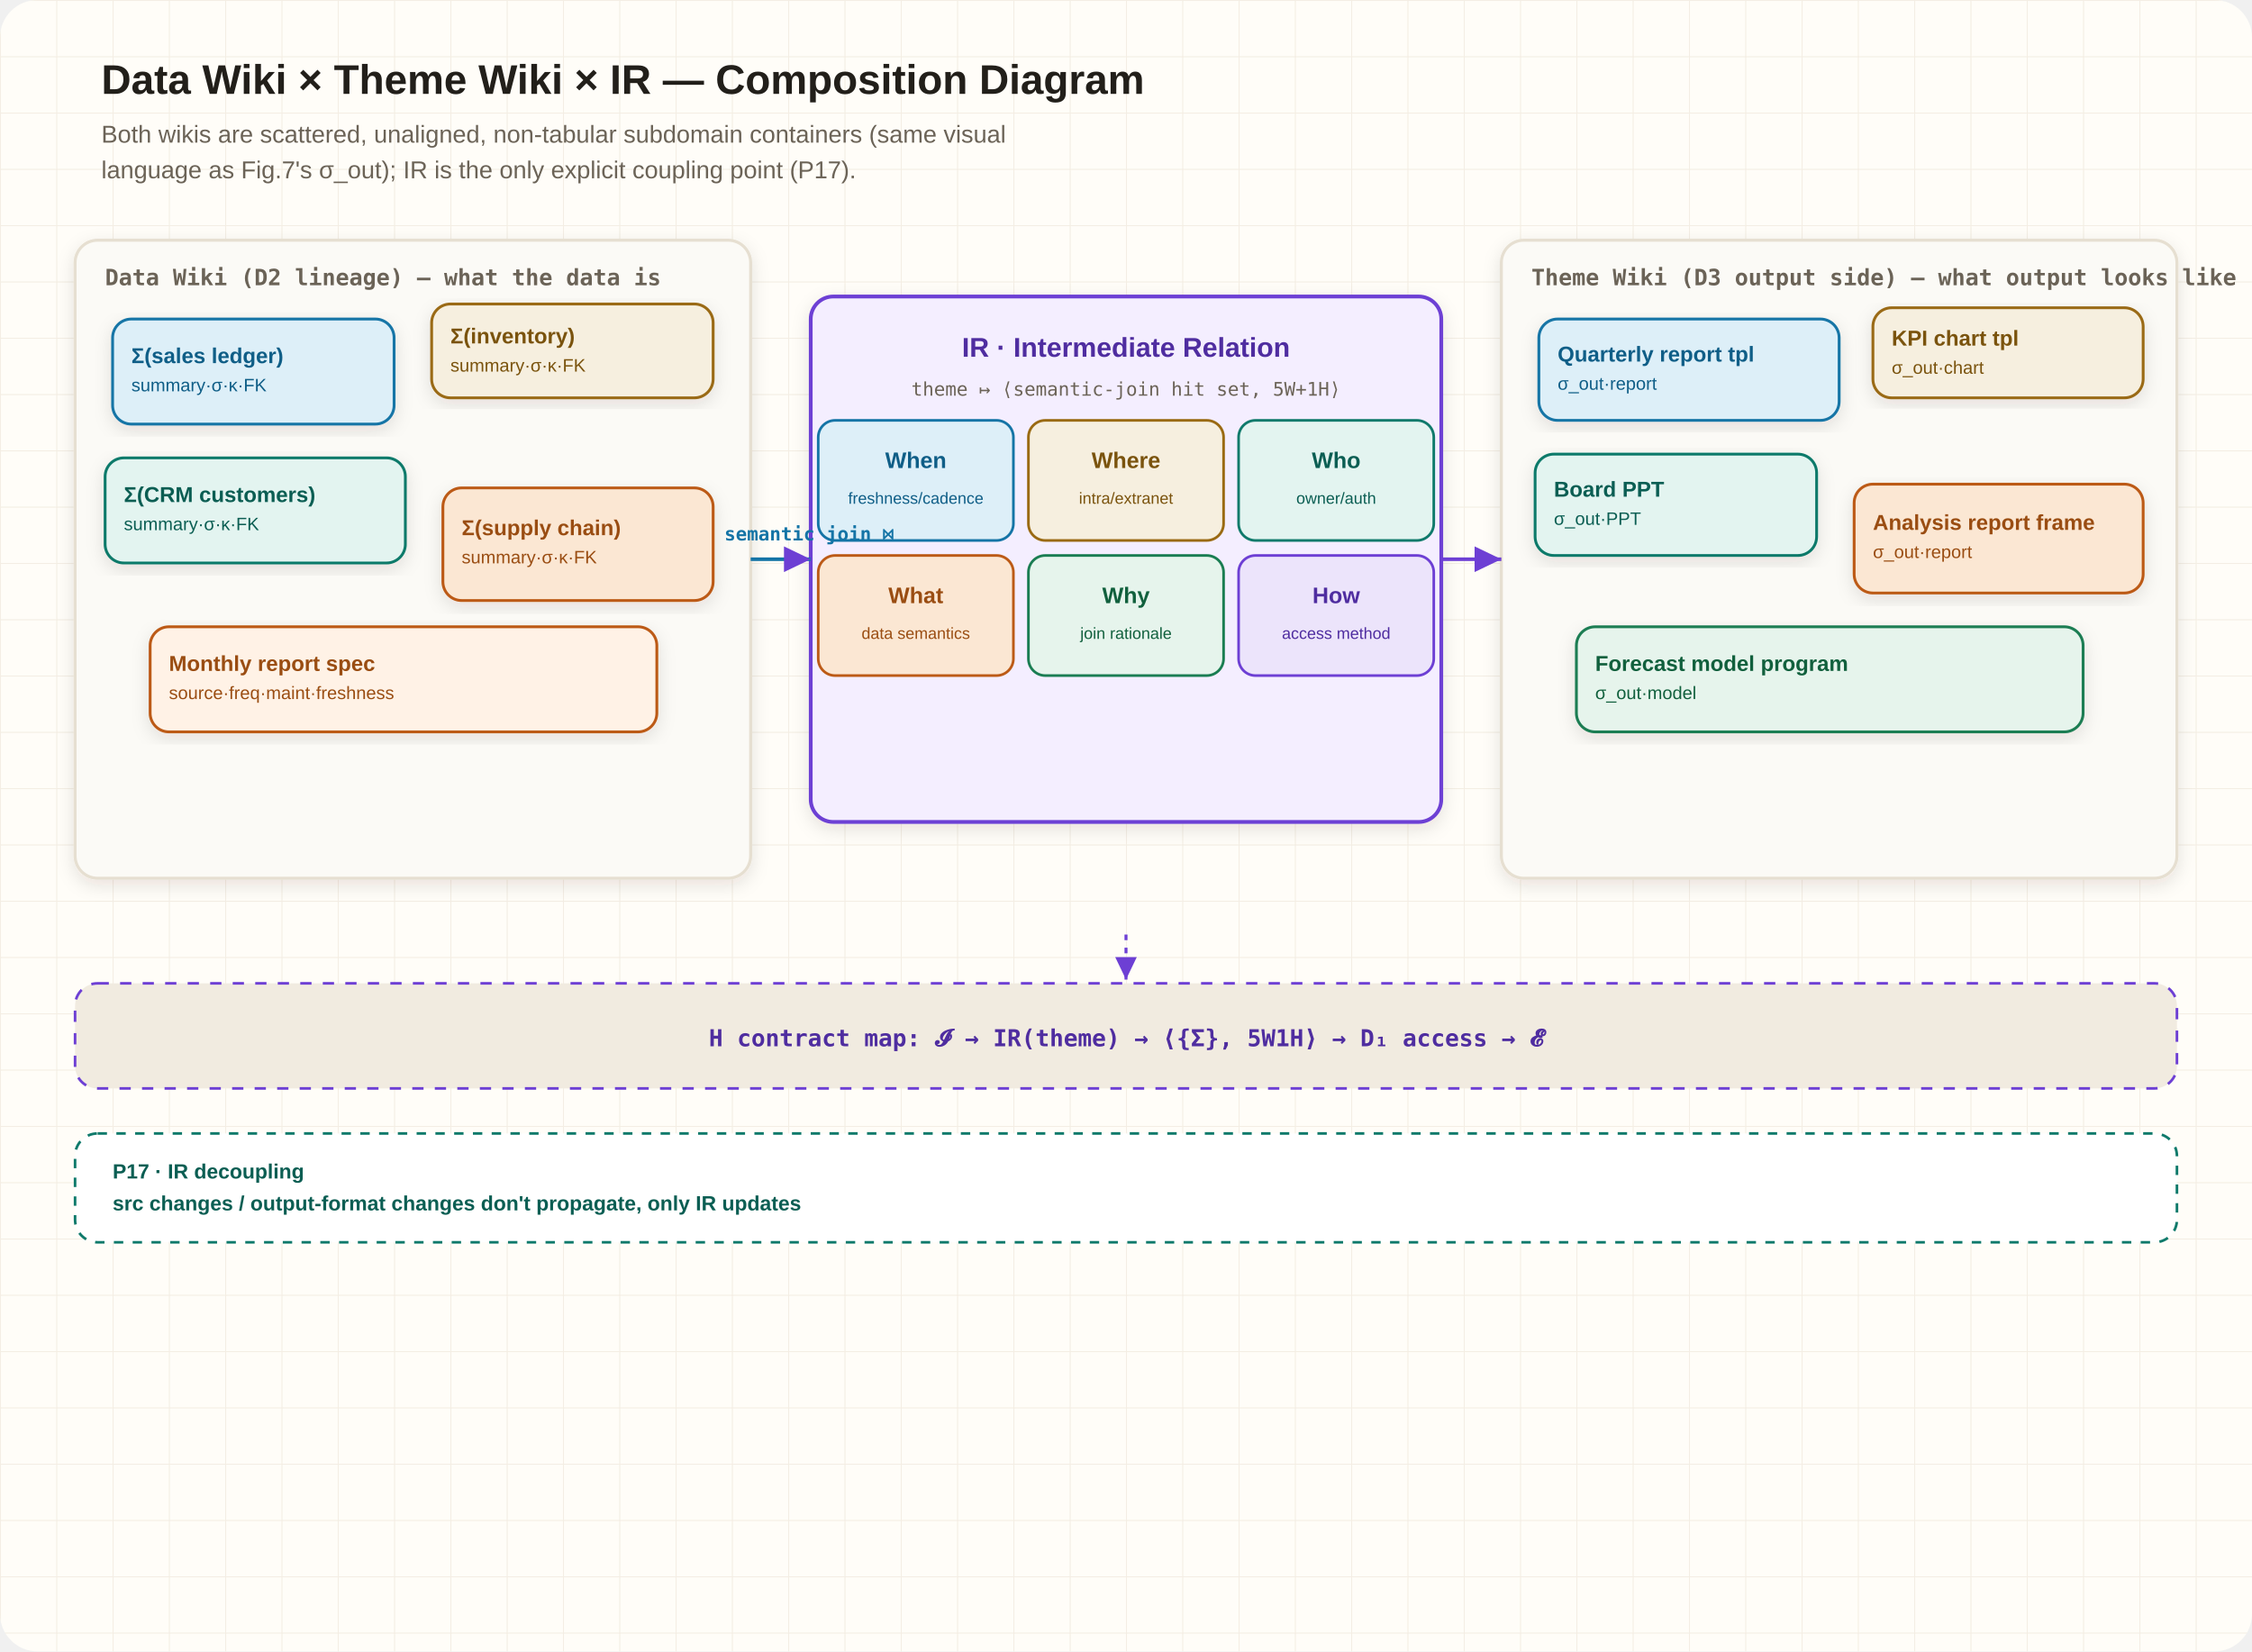
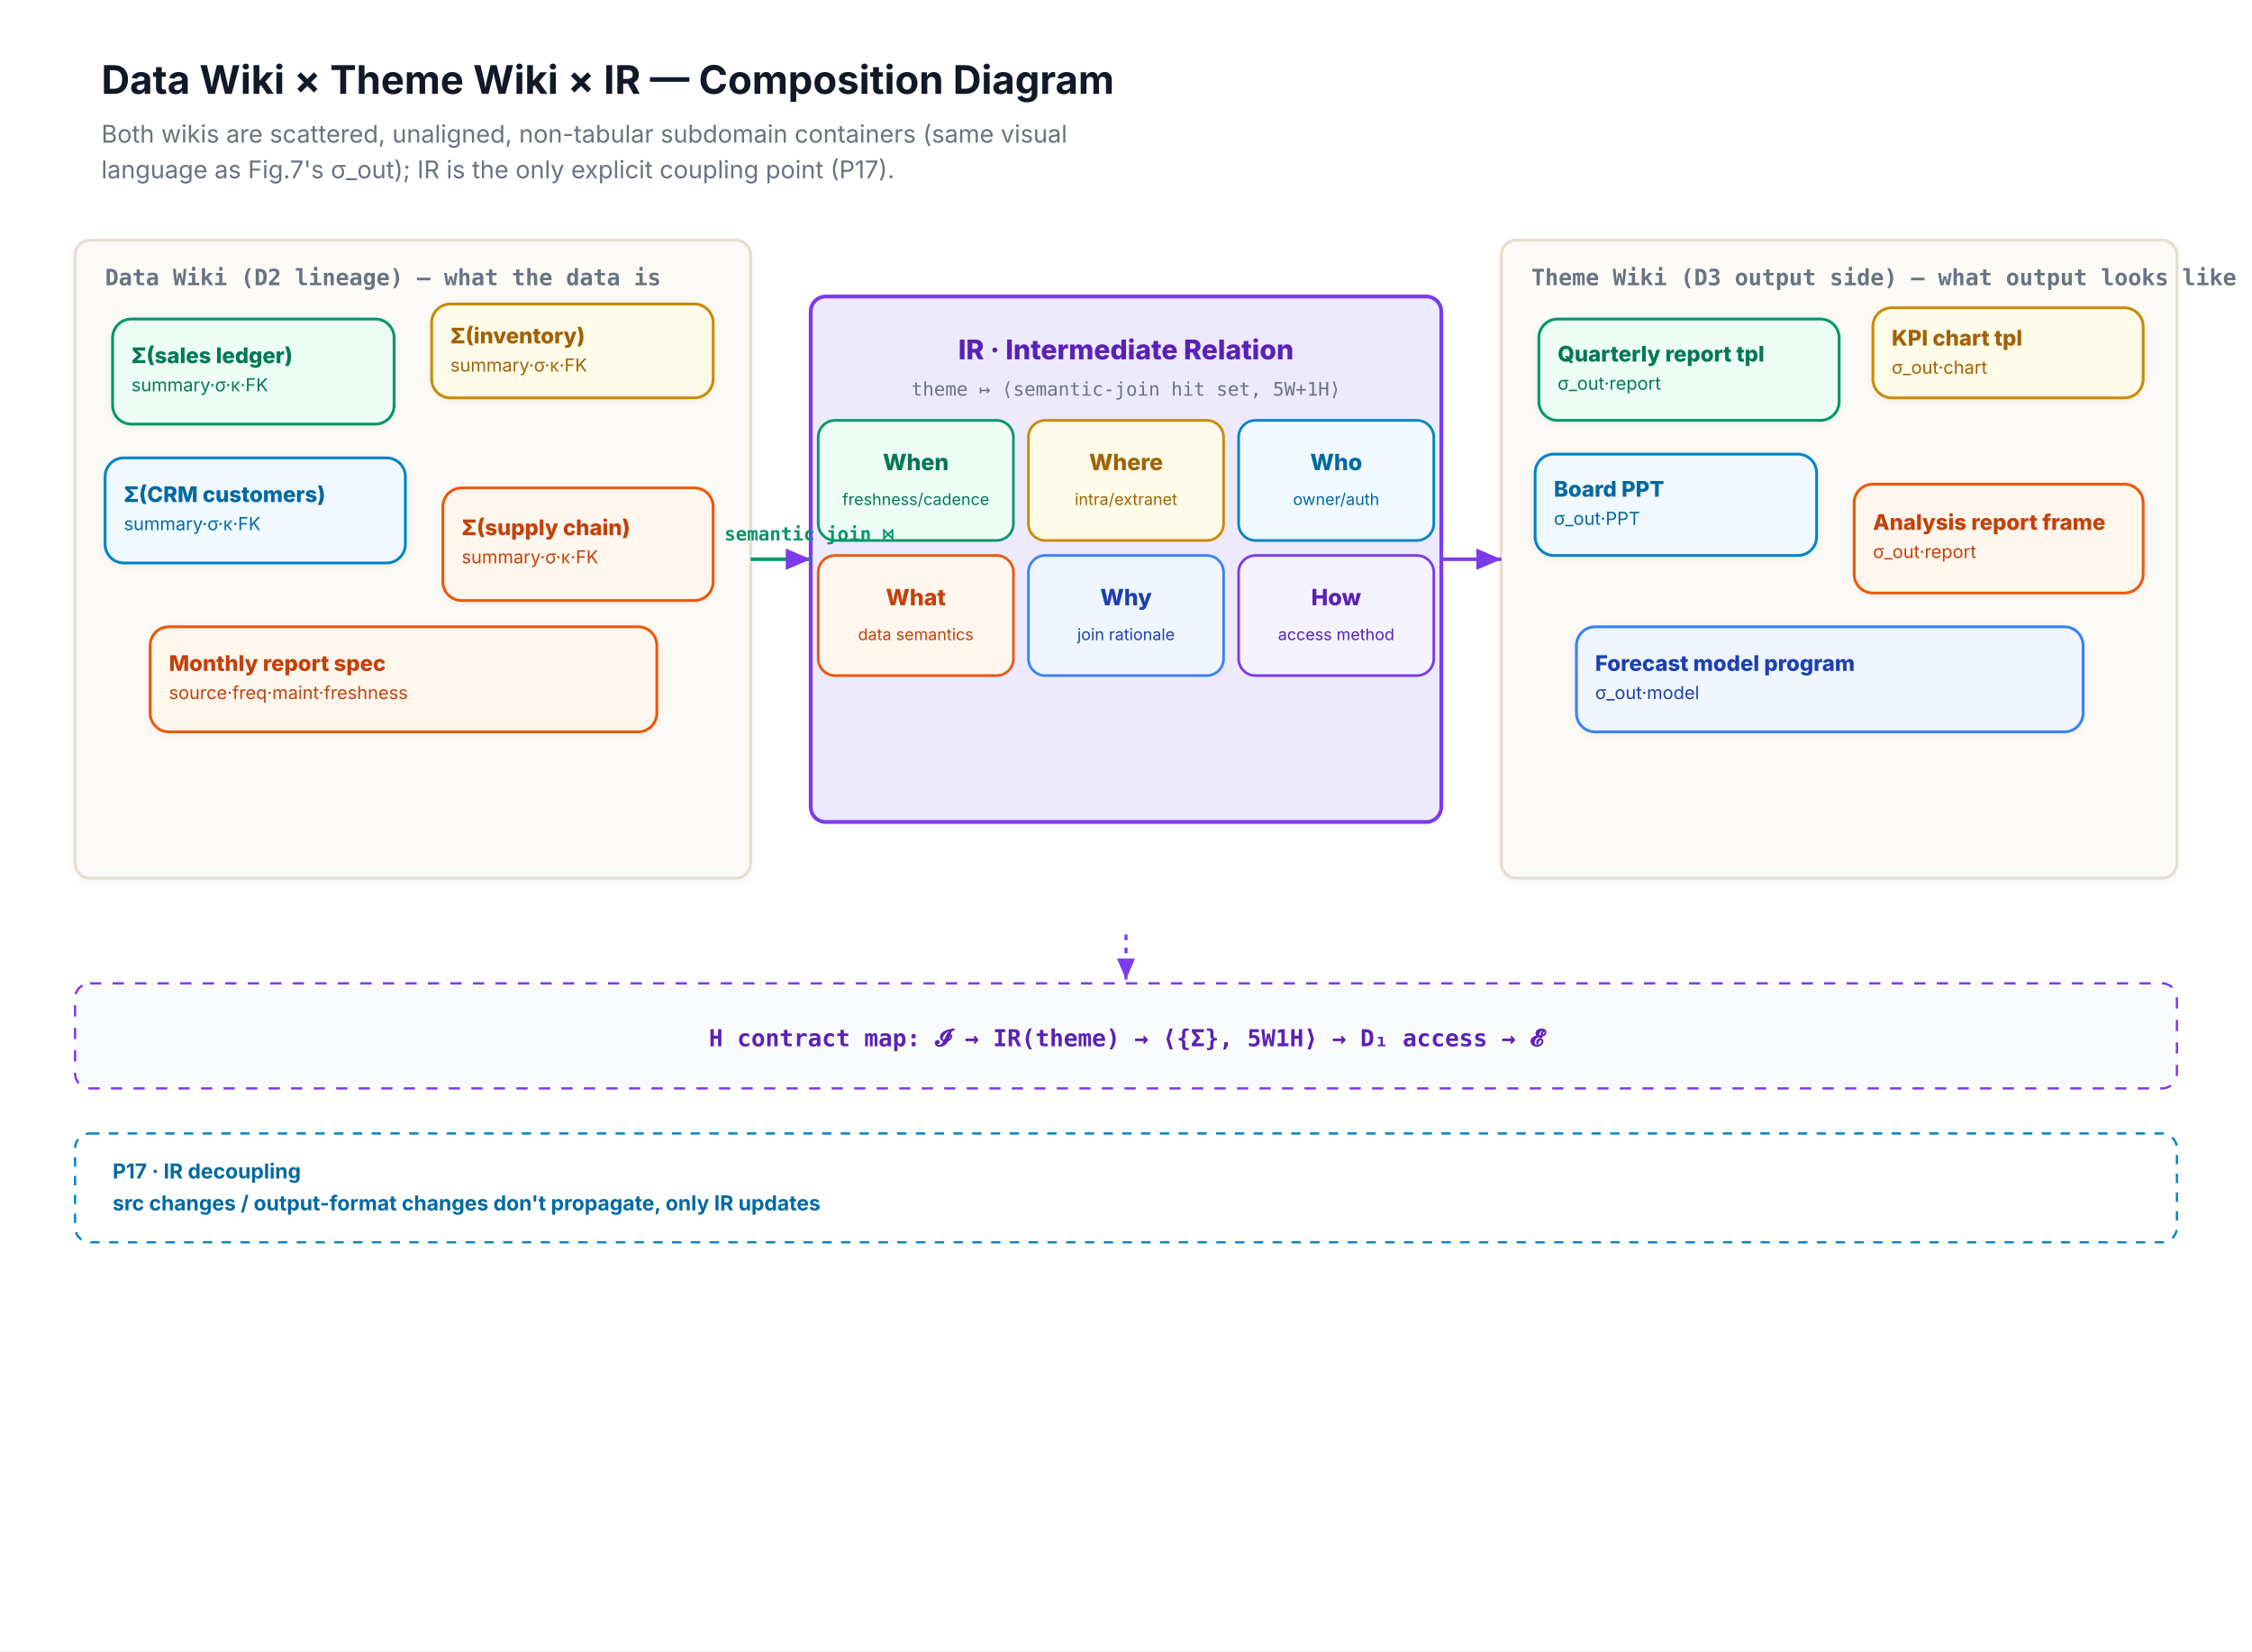
- <svg xmlns="http://www.w3.org/2000/svg" viewBox="0 0 1200 880" width="100%" font-family="-apple-system,BlinkMacSystemFont,'Segoe UI','PingFang SC','Microsoft YaHei',Arial,sans-serif">
+ <svg xmlns="http://www.w3.org/2000/svg" viewBox="0 0 1200 880" width="100%" font-family="'Inter','SF Pro Display',-apple-system,BlinkMacSystemFont,'Segoe UI','PingFang SC','Microsoft YaHei',Arial,sans-serif" text-rendering="geometricPrecision">
  <defs>
-     <pattern id="grid" width="30" height="30" patternUnits="userSpaceOnUse">
-       <path d="M30 0H0V30" fill="none" stroke="#efe8db" stroke-width="1" />
-     </pattern>
-     <filter id="sh" x="-12%" y="-12%" width="124%" height="124%">
-       <feDropShadow dx="0" dy="3" stdDeviation="4.5" flood-color="#3c2d14" flood-opacity=".11" />
+     <filter id="sh" x="-8%" y="-8%" width="116%" height="116%">
+       <feDropShadow dx="0" dy="1" stdDeviation="2" flood-color="#000000" flood-opacity=".05" />
    </filter>
-     <marker id="a" markerWidth="11" markerHeight="11" refX="7.5" refY="3.6" orient="auto">
-       <path d="M0,0 L7.5,3.6 L0,7.2 Z" fill="#6d3fd4" />
+     <marker id="a" markerWidth="10" markerHeight="10" refX="7" refY="3" orient="auto">
+       <path d="M0,0 L7,3 L0,6 Z" fill="#7C3AED" />
    </marker>
-     <marker id="g" markerWidth="11" markerHeight="11" refX="7.5" refY="3.6" orient="auto">
-       <path d="M0,0 L7.5,3.6 L0,7.2 Z" fill="#1a7d52" />
+     <marker id="g" markerWidth="10" markerHeight="10" refX="7" refY="3" orient="auto">
+       <path d="M0,0 L7,3 L0,6 Z" fill="#3B82F6" />
    </marker>
-     <marker id="o" markerWidth="11" markerHeight="11" refX="7.5" refY="3.6" orient="auto">
-       <path d="M0,0 L7.5,3.6 L0,7.2 Z" fill="#bc5a16" />
+     <marker id="o" markerWidth="10" markerHeight="10" refX="7" refY="3" orient="auto">
+       <path d="M0,0 L7,3 L0,6 Z" fill="#EA580C" />
    </marker>
-     <marker id="t" markerWidth="11" markerHeight="11" refX="7.5" refY="3.6" orient="auto">
-       <path d="M0,0 L7.5,3.6 L0,7.2 Z" fill="#1474a6" />
+     <marker id="t" markerWidth="10" markerHeight="10" refX="7" refY="3" orient="auto">
+       <path d="M0,0 L7,3 L0,6 Z" fill="#059669" />
    </marker>
-     <marker id="k" markerWidth="11" markerHeight="11" refX="7.5" refY="3.6" orient="auto">
-       <path d="M0,0 L7.5,3.6 L0,7.2 Z" fill="#6b6357" />
+     <marker id="k" markerWidth="10" markerHeight="10" refX="7" refY="3" orient="auto">
+       <path d="M0,0 L7,3 L0,6 Z" fill="#6B7280" />
    </marker>
-     <marker id="d" markerWidth="11" markerHeight="11" refX="7.5" refY="3.6" orient="auto">
-       <path d="M0,0 L7.5,3.6 L0,7.2 Z" fill="#0f7a6b" />
+     <marker id="d" markerWidth="10" markerHeight="10" refX="7" refY="3" orient="auto">
+       <path d="M0,0 L7,3 L0,6 Z" fill="#0284C7" />
    </marker>
-     <marker id="p" markerWidth="11" markerHeight="11" refX="7.5" refY="3.6" orient="auto">
-       <path d="M0,0 L7.5,3.6 L0,7.2 Z" fill="#9a6a12" />
+     <marker id="p" markerWidth="10" markerHeight="10" refX="7" refY="3" orient="auto">
+       <path d="M0,0 L7,3 L0,6 Z" fill="#CA8A04" />
    </marker>
-     <marker id="r" markerWidth="11" markerHeight="11" refX="7.5" refY="3.6" orient="auto">
-       <path d="M0,0 L7.5,3.6 L0,7.2 Z" fill="#c14545" />
+     <marker id="r" markerWidth="10" markerHeight="10" refX="7" refY="3" orient="auto">
+       <path d="M0,0 L7,3 L0,6 Z" fill="#DC2626" />
    </marker>
  </defs>
-   <rect width="1200" height="880" rx="20" fill="#fffdf8" />
-   <rect width="1200" height="880" rx="20" fill="url(#grid)" opacity=".7" />
-   <text x="54" y="50" text-anchor="start" font-size="22" font-weight="800" fill="#221f1a">Data Wiki × Theme Wiki × IR — Composition Diagram</text>
-   <text x="54" y="76" text-anchor="start" font-size="13" font-weight="400" fill="#6b6357">Both wikis are scattered, unaligned, non-tabular subdomain containers (same visual</text>
-   <text x="54" y="95" text-anchor="start" font-size="13" font-weight="400" fill="#6b6357">language as Fig.7's σ_out); IR is the only explicit coupling point (P17).</text>
-   <rect x="40" y="128" width="360" height="340" rx="12" fill="#fbfaf6" stroke="#e6dfd1" stroke-width="1.6" opacity="1" filter="url(#sh)" />
-   <text x="56" y="152" text-anchor="start" font-size="12" font-weight="700" fill="#6b6357" font-family="ui-monospace,Menlo,monospace">Data Wiki (D2 lineage) — what the data is</text>
-   <rect x="60" y="170" width="150" height="56" rx="10" fill="#ddeff8" stroke="#1474a6" stroke-width="1.5" opacity="1" filter="url(#sh)" />
-   <text x="70" y="193.52" text-anchor="start" font-size="11.5" font-weight="800" fill="#0f5e87">Σ(sales ledger)</text>
-   <text x="70" y="208.52" text-anchor="start" font-size="9.6" font-weight="400" fill="#0f5e87">summary·σ·κ·FK</text>
-   <rect x="230" y="162" width="150" height="50" rx="10" fill="#f6efdf" stroke="#9a6a12" stroke-width="1.5" opacity="1" filter="url(#sh)" />
-   <text x="240" y="183" text-anchor="start" font-size="11.5" font-weight="800" fill="#7a530d">Σ(inventory)</text>
-   <text x="240" y="198" text-anchor="start" font-size="9.6" font-weight="400" fill="#7a530d">summary·σ·κ·FK</text>
-   <rect x="56" y="244" width="160" height="56" rx="10" fill="#e3f4f0" stroke="#0f7a6b" stroke-width="1.5" opacity="1" filter="url(#sh)" />
-   <text x="66" y="267.52" text-anchor="start" font-size="11.5" font-weight="800" fill="#0b5e53">Σ(CRM customers)</text>
-   <text x="66" y="282.52" text-anchor="start" font-size="9.6" font-weight="400" fill="#0b5e53">summary·σ·κ·FK</text>
-   <rect x="236" y="260" width="144" height="60" rx="10" fill="#fbe7d3" stroke="#bc5a16" stroke-width="1.5" opacity="1" filter="url(#sh)" />
-   <text x="246" y="285.2" text-anchor="start" font-size="11.5" font-weight="800" fill="#9a4d12">Σ(supply chain)</text>
-   <text x="246" y="300.2" text-anchor="start" font-size="9.6" font-weight="400" fill="#9a4d12">summary·σ·κ·FK</text>
-   <rect x="80" y="334" width="270" height="56" rx="10" fill="#fff2e6" stroke="#bc5a16" stroke-width="1.5" opacity="1" filter="url(#sh)" />
-   <text x="90" y="357.52" text-anchor="start" font-size="11.5" font-weight="800" fill="#9a4d12">Monthly report spec</text>
-   <text x="90" y="372.52" text-anchor="start" font-size="9.6" font-weight="400" fill="#9a4d12">source·freq·maint·freshness</text>
-   <rect x="800" y="128" width="360" height="340" rx="12" fill="#fbfaf6" stroke="#e6dfd1" stroke-width="1.6" opacity="1" filter="url(#sh)" />
-   <text x="816" y="152" text-anchor="start" font-size="12" font-weight="700" fill="#6b6357" font-family="ui-monospace,Menlo,monospace">Theme Wiki (D3 output side) — what output looks like</text>
-   <rect x="820" y="170" width="160" height="54" rx="10" fill="#ddeff8" stroke="#1474a6" stroke-width="1.5" opacity="1" filter="url(#sh)" />
-   <text x="830" y="192.68" text-anchor="start" font-size="11.5" font-weight="800" fill="#0f5e87">Quarterly report tpl</text>
-   <text x="830" y="207.68" text-anchor="start" font-size="9.6" font-weight="400" fill="#0f5e87">σ_out·report</text>
-   <rect x="998" y="164" width="144" height="48" rx="10" fill="#f6efdf" stroke="#9a6a12" stroke-width="1.5" opacity="1" filter="url(#sh)" />
-   <text x="1008" y="184.16" text-anchor="start" font-size="11.5" font-weight="800" fill="#7a530d">KPI chart tpl</text>
-   <text x="1008" y="199.16" text-anchor="start" font-size="9.6" font-weight="400" fill="#7a530d">σ_out·chart</text>
-   <rect x="818" y="242" width="150" height="54" rx="10" fill="#e3f4f0" stroke="#0f7a6b" stroke-width="1.5" opacity="1" filter="url(#sh)" />
-   <text x="828" y="264.68" text-anchor="start" font-size="11.5" font-weight="800" fill="#0b5e53">Board PPT</text>
-   <text x="828" y="279.68" text-anchor="start" font-size="9.6" font-weight="400" fill="#0b5e53">σ_out·PPT</text>
-   <rect x="988" y="258" width="154" height="58" rx="10" fill="#fbe7d3" stroke="#bc5a16" stroke-width="1.5" opacity="1" filter="url(#sh)" />
-   <text x="998" y="282.36" text-anchor="start" font-size="11.5" font-weight="800" fill="#9a4d12">Analysis report frame</text>
-   <text x="998" y="297.36" text-anchor="start" font-size="9.6" font-weight="400" fill="#9a4d12">σ_out·report</text>
-   <rect x="840" y="334" width="270" height="56" rx="10" fill="#e6f4ec" stroke="#1a7d52" stroke-width="1.5" opacity="1" filter="url(#sh)" />
-   <text x="850" y="357.52" text-anchor="start" font-size="11.5" font-weight="800" fill="#11603d">Forecast model program</text>
-   <text x="850" y="372.52" text-anchor="start" font-size="9.6" font-weight="400" fill="#11603d">σ_out·model</text>
-   <rect x="432" y="158" width="336" height="280" rx="12" fill="#f4eeff" stroke="#6d3fd4" stroke-width="2" opacity="1" filter="url(#sh)" />
-   <text x="600" y="186" text-anchor="middle" dominant-baseline="middle" font-size="14.5" font-weight="800" fill="#4f2da0">IR · Intermediate Relation</text>
-   <text x="600" y="208" text-anchor="middle" dominant-baseline="middle" font-size="10" font-weight="400" fill="#6b6357" font-family="ui-monospace,Menlo,monospace">theme ↦ ⟨semantic-join hit set, 5W+1H⟩</text>
-   <rect x="436" y="224" width="104" height="64" rx="9" fill="#ddeff8" stroke="#1474a6" stroke-width="1.4" opacity="1" />
-   <text x="488" y="246" text-anchor="middle" dominant-baseline="middle" font-size="12" font-weight="800" fill="#0f5e87">When</text>
-   <text x="488" y="266" text-anchor="middle" dominant-baseline="middle" font-size="8.6" font-weight="400" fill="#0f5e87">freshness/cadence</text>
-   <rect x="548" y="224" width="104" height="64" rx="9" fill="#f6efdf" stroke="#9a6a12" stroke-width="1.4" opacity="1" />
-   <text x="600" y="246" text-anchor="middle" dominant-baseline="middle" font-size="12" font-weight="800" fill="#7a530d">Where</text>
-   <text x="600" y="266" text-anchor="middle" dominant-baseline="middle" font-size="8.6" font-weight="400" fill="#7a530d">intra/extranet</text>
-   <rect x="660" y="224" width="104" height="64" rx="9" fill="#e3f4f0" stroke="#0f7a6b" stroke-width="1.4" opacity="1" />
-   <text x="712" y="246" text-anchor="middle" dominant-baseline="middle" font-size="12" font-weight="800" fill="#0b5e53">Who</text>
-   <text x="712" y="266" text-anchor="middle" dominant-baseline="middle" font-size="8.6" font-weight="400" fill="#0b5e53">owner/auth</text>
-   <rect x="436" y="296" width="104" height="64" rx="9" fill="#fbe7d3" stroke="#bc5a16" stroke-width="1.4" opacity="1" />
-   <text x="488" y="318" text-anchor="middle" dominant-baseline="middle" font-size="12" font-weight="800" fill="#9a4d12">What</text>
-   <text x="488" y="338" text-anchor="middle" dominant-baseline="middle" font-size="8.6" font-weight="400" fill="#9a4d12">data semantics</text>
-   <rect x="548" y="296" width="104" height="64" rx="9" fill="#e6f4ec" stroke="#1a7d52" stroke-width="1.4" opacity="1" />
-   <text x="600" y="318" text-anchor="middle" dominant-baseline="middle" font-size="12" font-weight="800" fill="#11603d">Why</text>
-   <text x="600" y="338" text-anchor="middle" dominant-baseline="middle" font-size="8.6" font-weight="400" fill="#11603d">join rationale</text>
-   <rect x="660" y="296" width="104" height="64" rx="9" fill="#ece4fb" stroke="#6d3fd4" stroke-width="1.4" opacity="1" />
-   <text x="712" y="318" text-anchor="middle" dominant-baseline="middle" font-size="12" font-weight="800" fill="#4f2da0">How</text>
-   <text x="712" y="338" text-anchor="middle" dominant-baseline="middle" font-size="8.6" font-weight="400" fill="#4f2da0">access method</text>
-   <path d="M400 298 L432 298" fill="none" stroke="#1474a6" stroke-width="1.9" marker-end="url(#a)" />
-   <text x="386" y="288" text-anchor="start" font-size="10" font-weight="700" fill="#1474a6" font-family="ui-monospace,Menlo,monospace">semantic join ⋈</text>
-   <path d="M768 298 L800 298" fill="none" stroke="#6d3fd4" stroke-width="1.9" marker-end="url(#a)" />
-   <rect x="40" y="524" width="1120" height="56" rx="12" fill="#f1ebe0" stroke="#6d3fd4" stroke-width="1.4" stroke-dasharray="6 6" opacity="1" />
-   <text x="600" y="554" text-anchor="middle" dominant-baseline="middle" font-size="12.5" font-weight="700" fill="#4f2da0" font-family="ui-monospace,Menlo,monospace">H contract map: 𝓘 → IR(theme) → ⟨{Σ}, 5W1H⟩ → D₁ access → 𝓔</text>
-   <path d="M600 498 L600 522" fill="none" stroke="#6d3fd4" stroke-width="1.6" stroke-dasharray="3 4" marker-end="url(#a)" />
-   <rect x="40" y="604" width="1120" height="58" rx="12" fill="#fff" stroke="#0f7a6b" stroke-width="1.4" stroke-dasharray="5 5" opacity="1" />
-   <text x="60" y="628" text-anchor="start" font-size="11" font-weight="700" fill="#0b5e53">P17 · IR decoupling</text>
-   <text x="60" y="645" text-anchor="start" font-size="11" font-weight="700" fill="#0b5e53">src changes / output-format changes don't propagate, only IR updates</text>
+   <rect width="1200" height="880" fill="#FFFFFF" />
+   <text x="54" y="50" text-anchor="start" font-size="21" font-weight="700" fill="#111827">Data Wiki × Theme Wiki × IR — Composition Diagram</text>
+   <text x="54" y="76" text-anchor="start" font-size="13" font-weight="400" fill="#6B7280">Both wikis are scattered, unaligned, non-tabular subdomain containers (same visual</text>
+   <text x="54" y="95" text-anchor="start" font-size="13" font-weight="400" fill="#6B7280">language as Fig.7's σ_out); IR is the only explicit coupling point (P17).</text>
+   <rect x="40" y="128" width="360" height="340" rx="8" fill="#fbfaf6" stroke="#e6dfd1" stroke-width="1.6" opacity="1" filter="url(#sh)" />
+   <text x="56" y="152" text-anchor="start" font-size="12" font-weight="700" fill="#6B7280" font-family="ui-monospace,Menlo,monospace">Data Wiki (D2 lineage) — what the data is</text>
+   <rect x="60" y="170" width="150" height="56" rx="10" fill="#ECFDF5" stroke="#059669" stroke-width="1.5" opacity="1" filter="url(#sh)" />
+   <text x="70" y="193.52" text-anchor="start" font-size="11.5" font-weight="800" fill="#047857">Σ(sales ledger)</text>
+   <text x="70" y="208.52" text-anchor="start" font-size="9.6" font-weight="400" fill="#047857">summary·σ·κ·FK</text>
+   <rect x="230" y="162" width="150" height="50" rx="10" fill="#FEFCE8" stroke="#CA8A04" stroke-width="1.5" opacity="1" filter="url(#sh)" />
+   <text x="240" y="183" text-anchor="start" font-size="11.5" font-weight="800" fill="#A16207">Σ(inventory)</text>
+   <text x="240" y="198" text-anchor="start" font-size="9.6" font-weight="400" fill="#A16207">summary·σ·κ·FK</text>
+   <rect x="56" y="244" width="160" height="56" rx="10" fill="#F0F9FF" stroke="#0284C7" stroke-width="1.5" opacity="1" filter="url(#sh)" />
+   <text x="66" y="267.52" text-anchor="start" font-size="11.5" font-weight="800" fill="#0369A1">Σ(CRM customers)</text>
+   <text x="66" y="282.52" text-anchor="start" font-size="9.6" font-weight="400" fill="#0369A1">summary·σ·κ·FK</text>
+   <rect x="236" y="260" width="144" height="60" rx="10" fill="#FFF7ED" stroke="#EA580C" stroke-width="1.5" opacity="1" filter="url(#sh)" />
+   <text x="246" y="285.2" text-anchor="start" font-size="11.5" font-weight="800" fill="#C2410C">Σ(supply chain)</text>
+   <text x="246" y="300.2" text-anchor="start" font-size="9.6" font-weight="400" fill="#C2410C">summary·σ·κ·FK</text>
+   <rect x="80" y="334" width="270" height="56" rx="10" fill="#FFF7ED" stroke="#EA580C" stroke-width="1.5" opacity="1" filter="url(#sh)" />
+   <text x="90" y="357.52" text-anchor="start" font-size="11.5" font-weight="800" fill="#C2410C">Monthly report spec</text>
+   <text x="90" y="372.52" text-anchor="start" font-size="9.6" font-weight="400" fill="#C2410C">source·freq·maint·freshness</text>
+   <rect x="800" y="128" width="360" height="340" rx="8" fill="#fbfaf6" stroke="#e6dfd1" stroke-width="1.6" opacity="1" filter="url(#sh)" />
+   <text x="816" y="152" text-anchor="start" font-size="12" font-weight="700" fill="#6B7280" font-family="ui-monospace,Menlo,monospace">Theme Wiki (D3 output side) — what output looks like</text>
+   <rect x="820" y="170" width="160" height="54" rx="10" fill="#ECFDF5" stroke="#059669" stroke-width="1.5" opacity="1" filter="url(#sh)" />
+   <text x="830" y="192.68" text-anchor="start" font-size="11.5" font-weight="800" fill="#047857">Quarterly report tpl</text>
+   <text x="830" y="207.68" text-anchor="start" font-size="9.6" font-weight="400" fill="#047857">σ_out·report</text>
+   <rect x="998" y="164" width="144" height="48" rx="10" fill="#FEFCE8" stroke="#CA8A04" stroke-width="1.5" opacity="1" filter="url(#sh)" />
+   <text x="1008" y="184.16" text-anchor="start" font-size="11.5" font-weight="800" fill="#A16207">KPI chart tpl</text>
+   <text x="1008" y="199.16" text-anchor="start" font-size="9.6" font-weight="400" fill="#A16207">σ_out·chart</text>
+   <rect x="818" y="242" width="150" height="54" rx="10" fill="#F0F9FF" stroke="#0284C7" stroke-width="1.5" opacity="1" filter="url(#sh)" />
+   <text x="828" y="264.68" text-anchor="start" font-size="11.5" font-weight="800" fill="#0369A1">Board PPT</text>
+   <text x="828" y="279.68" text-anchor="start" font-size="9.6" font-weight="400" fill="#0369A1">σ_out·PPT</text>
+   <rect x="988" y="258" width="154" height="58" rx="10" fill="#FFF7ED" stroke="#EA580C" stroke-width="1.5" opacity="1" filter="url(#sh)" />
+   <text x="998" y="282.36" text-anchor="start" font-size="11.5" font-weight="800" fill="#C2410C">Analysis report frame</text>
+   <text x="998" y="297.36" text-anchor="start" font-size="9.6" font-weight="400" fill="#C2410C">σ_out·report</text>
+   <rect x="840" y="334" width="270" height="56" rx="10" fill="#EFF6FF" stroke="#3B82F6" stroke-width="1.5" opacity="1" filter="url(#sh)" />
+   <text x="850" y="357.52" text-anchor="start" font-size="11.5" font-weight="800" fill="#1E40AF">Forecast model program</text>
+   <text x="850" y="372.52" text-anchor="start" font-size="9.6" font-weight="400" fill="#1E40AF">σ_out·model</text>
+   <rect x="432" y="158" width="336" height="280" rx="8" fill="#EDE9FE" stroke="#7C3AED" stroke-width="2" opacity="1" filter="url(#sh)" />
+   <text x="600" y="186" text-anchor="middle" dominant-baseline="middle" font-size="14.5" font-weight="800" fill="#5B21B6">IR · Intermediate Relation</text>
+   <text x="600" y="208" text-anchor="middle" dominant-baseline="middle" font-size="10" font-weight="400" fill="#6B7280" font-family="ui-monospace,Menlo,monospace">theme ↦ ⟨semantic-join hit set, 5W+1H⟩</text>
+   <rect x="436" y="224" width="104" height="64" rx="9" fill="#ECFDF5" stroke="#059669" stroke-width="1.4" opacity="1" />
+   <text x="488" y="246" text-anchor="middle" dominant-baseline="middle" font-size="12" font-weight="800" fill="#047857">When</text>
+   <text x="488" y="266" text-anchor="middle" dominant-baseline="middle" font-size="8.6" font-weight="400" fill="#047857">freshness/cadence</text>
+   <rect x="548" y="224" width="104" height="64" rx="9" fill="#FEFCE8" stroke="#CA8A04" stroke-width="1.4" opacity="1" />
+   <text x="600" y="246" text-anchor="middle" dominant-baseline="middle" font-size="12" font-weight="800" fill="#A16207">Where</text>
+   <text x="600" y="266" text-anchor="middle" dominant-baseline="middle" font-size="8.6" font-weight="400" fill="#A16207">intra/extranet</text>
+   <rect x="660" y="224" width="104" height="64" rx="9" fill="#F0F9FF" stroke="#0284C7" stroke-width="1.4" opacity="1" />
+   <text x="712" y="246" text-anchor="middle" dominant-baseline="middle" font-size="12" font-weight="800" fill="#0369A1">Who</text>
+   <text x="712" y="266" text-anchor="middle" dominant-baseline="middle" font-size="8.6" font-weight="400" fill="#0369A1">owner/auth</text>
+   <rect x="436" y="296" width="104" height="64" rx="9" fill="#FFF7ED" stroke="#EA580C" stroke-width="1.4" opacity="1" />
+   <text x="488" y="318" text-anchor="middle" dominant-baseline="middle" font-size="12" font-weight="800" fill="#C2410C">What</text>
+   <text x="488" y="338" text-anchor="middle" dominant-baseline="middle" font-size="8.6" font-weight="400" fill="#C2410C">data semantics</text>
+   <rect x="548" y="296" width="104" height="64" rx="9" fill="#EFF6FF" stroke="#3B82F6" stroke-width="1.4" opacity="1" />
+   <text x="600" y="318" text-anchor="middle" dominant-baseline="middle" font-size="12" font-weight="800" fill="#1E40AF">Why</text>
+   <text x="600" y="338" text-anchor="middle" dominant-baseline="middle" font-size="8.6" font-weight="400" fill="#1E40AF">join rationale</text>
+   <rect x="660" y="296" width="104" height="64" rx="9" fill="#F5F3FF" stroke="#7C3AED" stroke-width="1.4" opacity="1" />
+   <text x="712" y="318" text-anchor="middle" dominant-baseline="middle" font-size="12" font-weight="800" fill="#5B21B6">How</text>
+   <text x="712" y="338" text-anchor="middle" dominant-baseline="middle" font-size="8.6" font-weight="400" fill="#5B21B6">access method</text>
+   <path d="M400 298 L432 298" fill="none" stroke="#059669" stroke-width="1.9" marker-end="url(#a)" />
+   <text x="386" y="288" text-anchor="start" font-size="10" font-weight="700" fill="#059669" font-family="ui-monospace,Menlo,monospace">semantic join ⋈</text>
+   <path d="M768 298 L800 298" fill="none" stroke="#7C3AED" stroke-width="1.9" marker-end="url(#a)" />
+   <rect x="40" y="524" width="1120" height="56" rx="8" fill="#F9FAFB" stroke="#7C3AED" stroke-width="1.2" stroke-dasharray="6 6" opacity="1" />
+   <text x="600" y="554" text-anchor="middle" dominant-baseline="middle" font-size="12.5" font-weight="700" fill="#5B21B6" font-family="ui-monospace,Menlo,monospace">H contract map: 𝓘 → IR(theme) → ⟨{Σ}, 5W1H⟩ → D₁ access → 𝓔</text>
+   <path d="M600 498 L600 522" fill="none" stroke="#7C3AED" stroke-width="1.6" stroke-dasharray="3 4" marker-end="url(#a)" />
+   <rect x="40" y="604" width="1120" height="58" rx="8" fill="#fff" stroke="#0284C7" stroke-width="1.2" stroke-dasharray="5 5" opacity="1" />
+   <text x="60" y="628" text-anchor="start" font-size="11" font-weight="700" fill="#0369A1">P17 · IR decoupling</text>
+   <text x="60" y="645" text-anchor="start" font-size="11" font-weight="700" fill="#0369A1">src changes / output-format changes don't propagate, only IR updates</text>
</svg>
